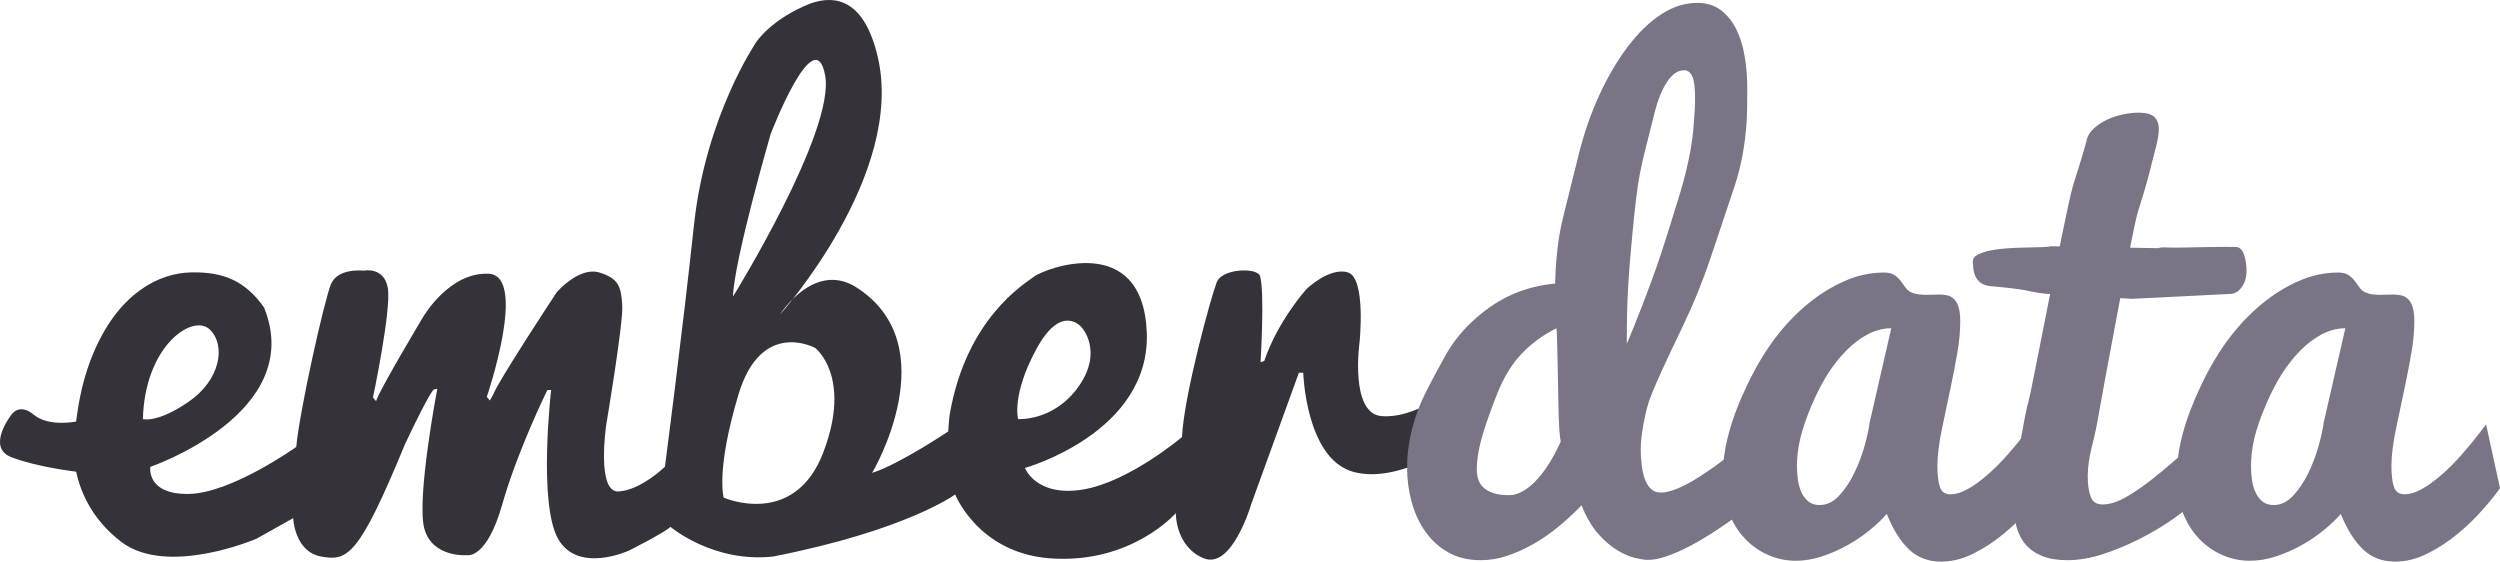
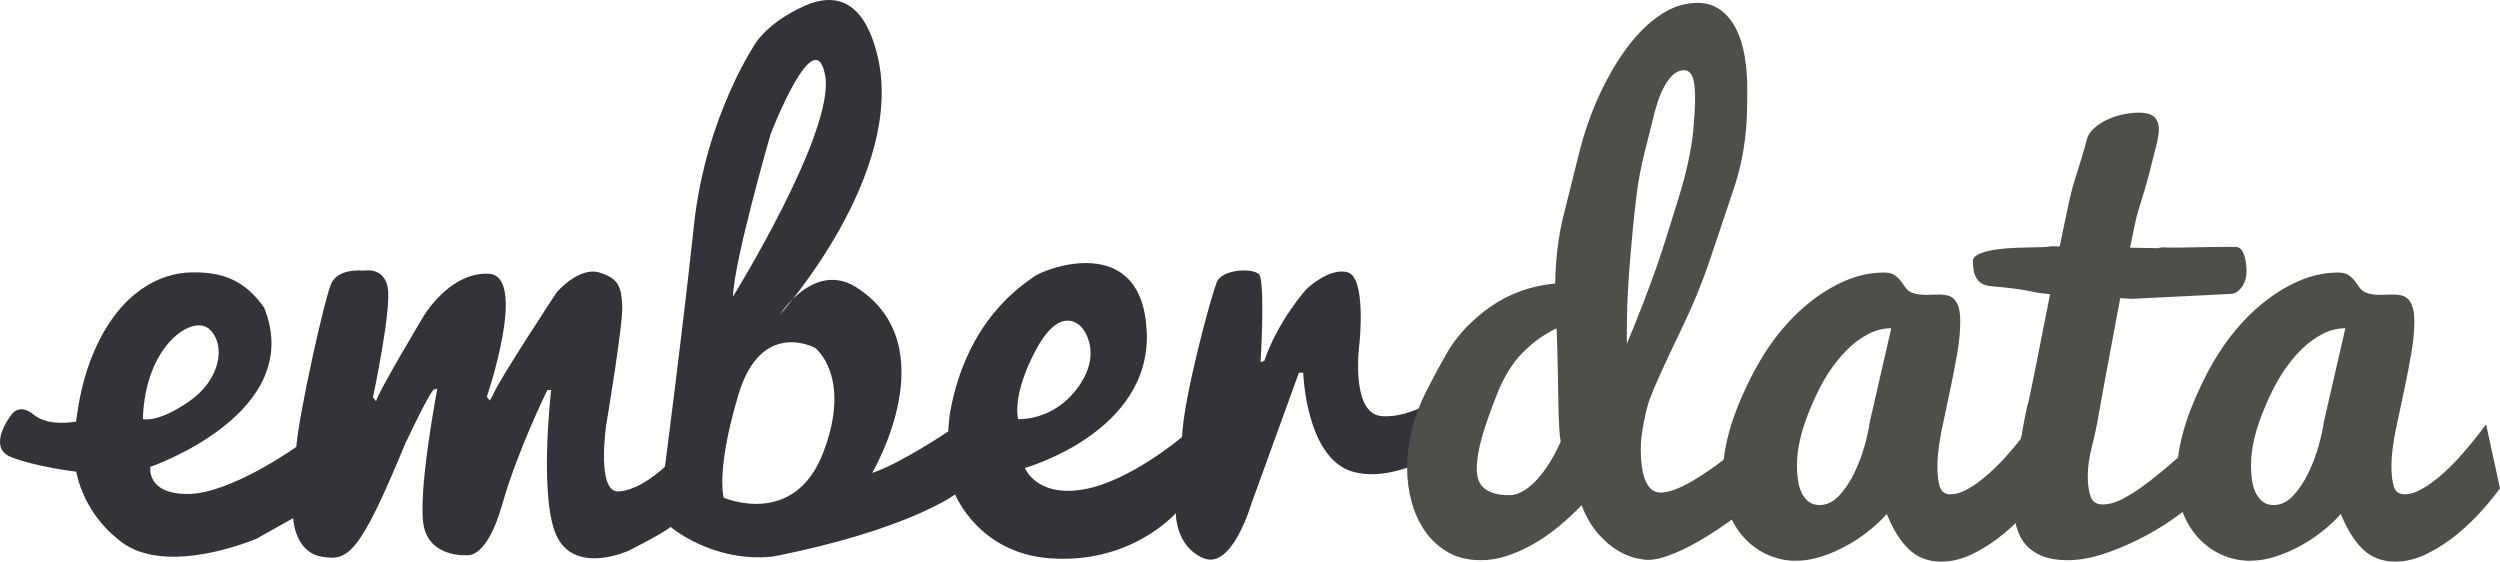
<svg xmlns="http://www.w3.org/2000/svg" version="1.1" id="Layer_1" x="0px" y="0px" width="579.812px" height="130.257px" viewBox="0 0 579.812 130.257" enable-background="new 0 0 579.812 130.257" xml:space="preserve">
  <path fill-rule="evenodd" clip-rule="evenodd" fill="#35323A" d="M341.702,94.365c-0.57-5.737-5.74-3.604-5.74-3.604  s-8.32,6.451-15.631,5.734c-7.318-0.719-5.02-17.078-5.02-17.078s1.57-14.992-2.73-16.25c-4.299-1.256-9.609,3.908-9.609,3.908  s-6.6,7.316-9.76,16.641l-0.859,0.287c0,0,1.01-16.354-0.141-20.084c-0.859-1.865-8.75-1.721-10.041,1.578  c-1.289,3.299-7.6,26.252-8.039,35.863c0,0-12.33,10.471-23.09,12.193c-10.76,1.721-13.34-5.021-13.34-5.021  s29.26-8.177,28.26-31.559c-1.01-23.383-23.6-14.735-26.16-12.813c-2.471,1.859-15.68,9.823-19.529,31.88  c-0.131,0.752-0.361,4.028-0.361,4.028s-11.33,7.603-17.639,9.612c0,0,17.639-29.695-3.881-43.18c-9.75-5.881-17.5,6.455-17.5,6.455  s29.119-32.419,22.67-59.818c-3.08-13.048-9.6-14.448-15.59-12.336c-9.09,3.586-12.529,8.893-12.529,8.893  s-11.762,17.07-14.49,42.462c-2.721,25.392-6.74,56.089-6.74,56.089s-5.59,5.451-10.76,5.738c-5.16,0.287-2.871-15.35-2.871-15.35  s4.021-23.812,3.73-27.828c-0.279-4.018-0.57-6.17-5.311-7.604c-4.729-1.435-9.889,4.59-9.889,4.59s-13.631,20.657-14.781,23.813  l-0.719,1.291l-0.711-0.861c0,0,9.611-28.116,0.43-28.546c-9.18-0.432-15.209,10.041-15.209,10.041s-10.471,17.501-10.9,19.51  l-0.721-0.861c0,0,4.311-20.369,3.441-25.391c-0.861-5.021-5.59-4.017-5.59-4.017s-6.021-0.718-7.602,3.155  s-7.318,29.552-8.039,37.729c0,0-15.061,10.76-24.961,10.902c-9.889,0.143-8.889-6.277-8.889-6.277s36.289-12.423,26.389-36.953  c-4.439-6.312-9.609-8.297-16.92-8.154c-7.318,0.144-16.4,4.608-22.279,17.806c-2.811,6.295-3.83,12.269-4.4,16.79  c0,0-6.359,1.296-9.799-1.573c-3.441-2.869-5.221,0-5.221,0s-5.91,7.534-0.02,9.83c5.879,2.295,15.059,3.368,15.059,3.368h-0.01  c0.85,4.016,3.301,10.839,10.461,16.279c10.76,8.176,31.41-0.752,31.41-0.752l8.469-4.752c0,0,0.281,7.764,6.451,8.899  c6.17,1.131,8.75-0.017,19.51-26.125c6.311-13.341,6.74-12.629,6.74-12.629l0.719-0.144c0,0-4.879,25.535-3.01,32.42  c1.861,6.885,10.041,6.168,10.041,6.168s4.449,0.86,8.029-11.762c3.59-12.625,10.471-26.539,10.471-26.539h0.869  c0,0-3.02,26.107,1.57,34.428s16.5,2.801,16.5,2.801s8.32-4.201,9.609-5.492c0,0,9.881,8.406,23.811,6.88  c31.131-6.128,42.211-14.401,42.211-14.401s5.35,13.553,21.92,14.81c18.93,1.435,29.26-10.478,29.26-10.478  s-0.141,7.746,6.459,10.471c6.59,2.726,11.041-12.588,11.041-12.588l11.049-30.446h1c0,0,0.58,19.796,11.48,22.952  s25.1-7.391,25.1-7.391S342.272,100.104,341.702,94.365L341.702,94.365z M33.142,97.199c0.43-17.069,11.619-24.53,15.49-20.8  c3.869,3.73,2.439,11.764-4.881,16.783C36.443,98.204,33.142,97.199,33.142,97.199L33.142,97.199z M178.742,31.069  c0,0,10.189-26.539,12.621-13.628c2.439,12.911-21.371,51.354-21.371,51.354C170.283,60.189,178.742,31.069,178.742,31.069  L178.742,31.069z M190.933,104.946c-6.74,17.645-23.092,10.473-23.092,10.473s-1.869-6.312,3.441-23.957  c5.309-17.645,17.789-10.758,17.789-10.758S197.683,87.302,190.933,104.946L190.933,104.946z M236.123,97.199  c0,0-1.58-5.594,4.299-16.353c5.891-10.76,10.48-4.877,10.48-4.877s5.02,5.451-0.719,13.627  C244.443,97.773,236.123,97.199,236.123,97.199L236.123,97.199z" />
-   <path fill="#7B7486" d="M392.712,30.229c0.279-3.143,0.42-5.635,0.42-7.477c0-2.424-0.221-4.107-0.66-5.051  c-0.43-0.941-1.061-1.414-1.881-1.414c-1.459,0-2.779,0.908-3.969,2.727c-1.191,1.816-2.141,4.161-2.861,7.029  c-0.719,2.869-1.5,5.989-2.35,9.358s-1.469,6.669-1.859,9.897c-0.391,3.23-0.699,6.142-0.939,8.734c-0.24,2.59-0.4,4.432-0.5,5.525  c-0.191,2.23-0.352,4.379-0.471,6.447c-0.129,2.069-0.211,3.957-0.26,5.662c-0.051,1.707-0.08,3.196-0.08,4.469  c0,1.275,0,2.252,0,2.934v0.684c2.5-5.98,4.801-11.934,6.9-17.869c0.879-2.528,1.75-5.168,2.6-7.91  c0.859-2.747,1.699-5.473,2.541-8.174c0.85-2.703,1.559-5.379,2.139-8.027C392.062,35.124,392.472,32.609,392.712,30.229  L392.712,30.229z M360.952,76.157c-2.961,1.446-5.6,3.361-7.91,5.736s-4.24,5.506-5.791,9.4c-1.549,3.891-2.729,7.24-3.539,10.045  c-0.801,2.805-1.211,5.338-1.211,7.603c0,0.703,0.102,1.403,0.301,2.106c0.211,0.701,0.57,1.334,1.109,1.897  c0.541,0.56,1.311,1.019,2.291,1.368c0.99,0.354,2.27,0.527,3.84,0.527c0.811,0,1.609-0.178,2.389-0.539  c0.791-0.354,1.541-0.823,2.262-1.399c0.719-0.576,1.398-1.235,2.049-1.972c0.65-0.734,1.25-1.502,1.791-2.299  c1.26-1.832,2.398-3.899,3.439-6.207c-0.141-0.633-0.25-1.64-0.34-3.021c-0.1-1.378-0.17-3.484-0.211-6.311  c-0.049-2.828-0.09-5.149-0.129-6.959c-0.051-1.81-0.08-3.459-0.109-4.955c-0.021-1.493-0.061-2.713-0.102-3.664  C361.032,76.564,360.991,76.111,360.952,76.157L360.952,76.157z M407.612,115.913c-3.191,2.619-6.33,4.957-9.432,7.006  c-1.299,0.856-2.658,1.705-4.1,2.539c-1.439,0.832-2.85,1.573-4.25,2.217c-1.379,0.644-2.738,1.166-4.049,1.572  c-1.311,0.404-2.521,0.606-3.6,0.606c-0.65,0-1.602-0.144-2.871-0.429c-1.26-0.289-2.641-0.869-4.131-1.752  c-1.5-0.881-2.988-2.158-4.479-3.824c-1.5-1.67-2.791-3.887-3.891-6.648c-1.67,1.715-3.43,3.348-5.301,4.895  c-1.869,1.549-3.809,2.896-5.809,4.037c-2.01,1.145-4.031,2.062-6.08,2.752c-2.041,0.691-4.111,1.037-6.18,1.037  c-2.91,0-5.441-0.606-7.57-1.82c-2.131-1.215-3.9-2.828-5.32-4.846c-1.41-2.014-2.471-4.299-3.16-6.857  c-0.699-2.555-1.049-5.202-1.049-7.934c0-2.912,0.369-5.861,1.119-8.848c0.74-2.98,1.811-5.875,3.23-8.676  c1.41-2.801,2.979-5.727,4.709-8.781c1.73-3.051,4.02-5.83,6.871-8.336c2.84-2.505,5.77-4.395,8.779-5.671  c3-1.274,6.211-2.071,9.629-2.392c0.131-5.83,0.75-10.967,1.852-15.41c1.1-4.441,2.289-9.221,3.57-14.34  c1.27-5.117,2.898-9.83,4.908-14.139c2.012-4.309,4.211-8.032,6.611-11.174c2.389-3.141,4.939-5.598,7.65-7.369  c2.709-1.771,5.5-2.659,8.389-2.659c2.111,0,3.91,0.551,5.391,1.651c1.48,1.102,2.68,2.562,3.6,4.385  c0.92,1.821,1.58,3.934,1.98,6.338c0.41,2.406,0.609,4.891,0.609,7.453c0,1.599-0.01,3.244-0.039,4.934  c-0.131,6.443-1.131,12.441-2.98,17.992c-1.859,5.549-3.699,11.037-5.52,16.459c-1.82,5.424-4.01,10.791-6.57,16.098  c-3.92,8.124-6.42,13.639-7.5,16.542c-0.23,0.635-0.461,1.407-0.701,2.315c-0.229,0.908-0.449,1.894-0.658,2.959  c-0.211,1.066-0.391,2.157-0.531,3.27c-0.139,1.111-0.209,2.189-0.209,3.23c0,1.317,0.08,2.566,0.24,3.746  c0.148,1.18,0.398,2.235,0.75,3.164c0.35,0.932,0.818,1.67,1.41,2.213c0.59,0.545,1.318,0.816,2.189,0.816  c0.859,0,1.789-0.17,2.799-0.51c1.012-0.338,2.08-0.801,3.201-1.391c1.119-0.588,2.25-1.256,3.389-2.002  c1.15-0.748,2.262-1.504,3.342-2.275c2.459-1.809,5.039-3.869,7.738-6.176L407.612,115.913L407.612,115.913z" />
-   <path fill="#7B7486" d="M416.751,107.964c0,1.158,0.08,2.28,0.24,3.369c0.15,1.088,0.43,2.059,0.84,2.916  c0.4,0.856,0.941,1.551,1.621,2.084c0.67,0.53,1.529,0.797,2.559,0.797c1.66,0,3.17-0.722,4.521-2.168  c1.35-1.445,2.52-3.186,3.5-5.219c0.99-2.033,1.789-4.136,2.4-6.303c0.609-2.168,0.998-3.977,1.18-5.424l5.02-21.883  c-1.84,0-3.641,0.457-5.391,1.367c-1.75,0.914-3.398,2.146-4.939,3.705c-1.551,1.557-2.98,3.336-4.279,5.338  c-1.301,2.002-2.58,4.473-3.842,7.407c-1.248,2.937-2.139,5.517-2.648,7.741C417.011,103.917,416.751,106.009,416.751,107.964  L416.751,107.964z M474.501,113.239c-1.029,1.451-2.41,3.152-4.139,5.105c-1.73,1.951-3.66,3.812-5.82,5.582  c-2.15,1.769-4.471,3.269-6.93,4.494c-2.471,1.225-4.941,1.836-7.41,1.836c-2.98,0-5.471-0.942-7.461-2.832  c-1.99-1.889-3.709-4.629-5.15-8.229c-1.09,1.244-2.42,2.509-4.01,3.797c-1.58,1.289-3.309,2.455-5.189,3.5  c-1.881,1.042-3.83,1.897-5.869,2.563c-2.031,0.668-4.07,1-6.111,1c-2.148,0-4.25-0.442-6.289-1.325  c-2.041-0.884-3.85-2.149-5.42-3.802c-1.57-1.654-2.83-3.668-3.77-6.045c-0.941-2.379-1.41-5.061-1.41-8.049  c0-3.353,0.469-6.797,1.42-10.33c0.949-3.533,2.41-7.354,4.398-11.471c1.99-4.115,4.121-7.669,6.4-10.666  c2.281-2.994,4.771-5.611,7.48-7.847c2.711-2.237,5.57-4.015,8.57-5.334s6.061-1.979,9.18-1.979c1.029,0,1.85,0.205,2.439,0.611  c0.58,0.409,1.07,0.875,1.451,1.395c0.379,0.522,0.76,1.035,1.119,1.533c0.359,0.497,0.811,0.861,1.35,1.088  c0.541,0.226,1.102,0.373,1.66,0.441c0.57,0.066,1.141,0.102,1.73,0.102c0.49,0,1-0.011,1.52-0.035  c0.521-0.021,1.031-0.031,1.531-0.031c0.67,0,1.309,0.066,1.889,0.201c0.59,0.138,1.111,0.431,1.561,0.886  c0.449,0.456,0.801,1.088,1.039,1.903c0.25,0.816,0.371,1.929,0.371,3.334c0,2.146-0.221,4.527-0.67,7.142  c-0.451,2.614-0.961,5.294-1.541,8.038s-1.238,5.87-1.979,9.384c-0.74,3.511-1.111,6.47-1.111,8.878c0,2.057,0.191,3.664,0.57,4.822  c0.381,1.161,1.201,1.74,2.461,1.74c0.939,0,1.92-0.234,2.959-0.7c1.031-0.47,2.07-1.08,3.131-1.834  c1.049-0.757,2.109-1.613,3.16-2.572c1.059-0.956,2.059-1.946,3-2.97c2.199-2.402,4.42-5.116,6.66-8.141L474.501,113.239  L474.501,113.239z" />
-   <path fill="#7B7486" d="M510.052,115.581c-1.609,1.481-3.621,3.062-6.02,4.747c-2.4,1.681-4.99,3.232-7.781,4.644  c-2.779,1.416-5.619,2.593-8.51,3.535c-2.9,0.942-5.65,1.414-8.25,1.414c-2.33,0-4.299-0.326-5.889-0.976  c-1.59-0.651-2.881-1.56-3.871-2.728c-0.99-1.166-1.689-2.594-2.119-4.273c-0.432-1.686-0.641-3.535-0.641-5.555  c0-2.827,0.311-6.127,0.939-9.896c1.301-7.798,2.131-12.176,2.5-13.14c0.611-1.917,8.49-43.576,10.33-50.152  c1.701-5.36,2.75-8.848,3.15-10.467c0.221-1.133,0.84-2.153,1.85-3.063c0.93-0.816,1.98-1.486,3.15-2.006  c1.17-0.523,2.381-0.908,3.641-1.158c1.25-0.25,2.389-0.375,3.398-0.375c1.852,0,3.111,0.348,3.771,1.045  c0.66,0.695,0.99,1.627,0.99,2.793c0,0.988-0.23,2.383-0.691,4.185c-0.459,1.804-0.988,3.858-1.568,6.163  c-0.592,2.309-1.471,5.271-2.621,8.896c-1.16,3.625-8.609,44.129-9.029,46.684c-0.43,2.559-0.961,5.1-1.611,7.624  c-0.639,2.522-0.969,4.817-0.969,6.879c0,2.021,0.229,3.622,0.68,4.812c0.439,1.188,1.359,1.783,2.76,1.783  c1.609,0,3.41-0.56,5.381-1.683c1.979-1.12,3.969-2.479,5.99-4.074c2.02-1.592,3.998-3.239,5.93-4.946  c1.93-1.705,3.629-3.164,5.109-4.375V115.581L510.052,115.581z" />
-   <path fill="#7B7486" d="M522.062,107.964c0,1.158,0.08,2.28,0.23,3.369c0.16,1.088,0.439,2.059,0.85,2.916  c0.4,0.856,0.939,1.551,1.619,2.084c0.672,0.53,1.521,0.797,2.561,0.797c1.66,0,3.17-0.722,4.521-2.168  c1.338-1.445,2.51-3.186,3.498-5.219c0.99-2.033,1.791-4.136,2.391-6.303c0.609-2.168,1.01-3.977,1.189-5.424l5.021-21.883  c-1.852,0-3.641,0.457-5.391,1.367c-1.75,0.914-3.4,2.146-4.949,3.705c-1.551,1.557-2.971,3.336-4.271,5.338  c-1.309,2.002-2.58,4.473-3.84,7.407c-1.26,2.937-2.139,5.517-2.66,7.741C522.321,103.917,522.062,106.009,522.062,107.964  L522.062,107.964z M579.812,113.239c-1.029,1.451-2.41,3.152-4.141,5.105c-1.729,1.951-3.67,3.812-5.818,5.582  c-2.16,1.769-4.471,3.269-6.941,4.494c-2.459,1.225-4.93,1.836-7.398,1.836c-2.98,0-5.471-0.942-7.461-2.832  c-1.99-1.889-3.711-4.629-5.16-8.229c-1.08,1.244-2.42,2.509-4,3.797c-1.59,1.289-3.311,2.455-5.189,3.5  c-1.881,1.042-3.84,1.897-5.871,2.563c-2.039,0.668-4.068,1-6.109,1c-2.15,0-4.25-0.442-6.291-1.325  c-2.049-0.884-3.85-2.149-5.42-3.802c-1.568-1.654-2.83-3.668-3.77-6.045c-0.939-2.379-1.42-5.061-1.42-8.049  c0-3.353,0.48-6.797,1.43-10.33c0.941-3.533,2.41-7.354,4.4-11.471c1.98-4.115,4.121-7.669,6.4-10.666  c2.279-2.994,4.77-5.611,7.48-7.847c2.709-2.237,5.57-4.015,8.57-5.334s6.059-1.979,9.17-1.979c1.039,0,1.85,0.205,2.439,0.611  c0.59,0.409,1.07,0.875,1.459,1.395c0.381,0.522,0.75,1.035,1.111,1.533c0.359,0.497,0.82,0.861,1.359,1.088  c0.539,0.226,1.09,0.373,1.66,0.441c0.561,0.066,1.141,0.102,1.73,0.102c0.49,0,1-0.011,1.52-0.035  c0.52-0.021,1.029-0.031,1.52-0.031c0.68,0,1.311,0.066,1.9,0.201c0.59,0.138,1.1,0.431,1.561,0.886  c0.449,0.456,0.789,1.088,1.039,1.903c0.25,0.816,0.371,1.929,0.371,3.334c0,2.146-0.221,4.527-0.67,7.142  c-0.451,2.614-0.971,5.294-1.541,8.038c-0.59,2.744-1.25,5.87-1.99,9.384c-0.74,3.511-1.109,6.47-1.109,8.878  c0,2.057,0.189,3.664,0.58,4.822c0.379,1.161,1.199,1.74,2.449,1.74c0.951,0,1.932-0.234,2.971-0.7  c1.029-0.47,2.07-1.08,3.119-1.834c1.061-0.757,2.111-1.613,3.17-2.572c1.051-0.956,2.051-1.946,3-2.97  c2.191-2.402,4.41-5.116,6.66-8.141L579.812,113.239L579.812,113.239z" />
-   <path fill="#7B7486" d="M500.562,57.561c0.35-0.167,0.949-0.226,1.791-0.179c0.85,0.051,1.818,0.064,2.92,0.047  c1.09-0.021,2.279-0.043,3.559-0.072c1.281-0.027,2.521-0.047,3.721-0.064c1.199-0.014,2.311-0.023,3.35-0.033  c1.041-0.006,1.9-0.002,2.58,0.006c0.801,0.011,1.41,0.482,1.811,1.416c0.41,0.935,0.65,2.129,0.719,3.582  c0.092,1.681-0.238,3.072-0.988,4.168c-0.75,1.099-1.602,1.67-2.551,1.718l-23,1.153l-19.949-1.164  c-1.221-0.141-2.16-0.281-2.842-0.424c-0.67-0.142-1.379-0.283-2.129-0.42c-0.75-0.139-1.699-0.279-2.859-0.422  c-1.15-0.143-2.82-0.311-5-0.503c-0.971-0.102-1.73-0.352-2.281-0.753c-0.539-0.398-0.939-0.88-1.219-1.445  c-0.26-0.562-0.441-1.156-0.512-1.783c-0.068-0.625-0.119-1.161-0.139-1.612c-0.031-0.71,0.33-1.272,1.09-1.685  c0.77-0.414,1.75-0.742,2.971-0.992c1.209-0.247,2.549-0.42,4.01-0.518c1.459-0.095,2.869-0.152,4.209-0.176  c1.35-0.021,2.551-0.049,3.621-0.081c1.059-0.028,1.789-0.099,2.189-0.21L500.562,57.561L500.562,57.561z" />
+   <path fill="#4E4F4B" d="M392.712,30.229c0.279-3.143,0.42-5.635,0.42-7.477c0-2.424-0.221-4.107-0.66-5.051  c-0.43-0.941-1.061-1.414-1.881-1.414c-1.459,0-2.779,0.908-3.969,2.727c-1.191,1.816-2.141,4.161-2.861,7.029  c-0.719,2.869-1.5,5.989-2.35,9.358s-1.469,6.669-1.859,9.897c-0.391,3.23-0.699,6.142-0.939,8.734c-0.24,2.59-0.4,4.432-0.5,5.525  c-0.191,2.23-0.352,4.379-0.471,6.447c-0.129,2.069-0.211,3.957-0.26,5.662c-0.051,1.707-0.08,3.196-0.08,4.469  c0,1.275,0,2.252,0,2.934v0.684c2.5-5.98,4.801-11.934,6.9-17.869c0.879-2.528,1.75-5.168,2.6-7.91  c0.859-2.747,1.699-5.473,2.541-8.174c0.85-2.703,1.559-5.379,2.139-8.027C392.062,35.124,392.472,32.609,392.712,30.229  L392.712,30.229z M360.952,76.157c-2.961,1.446-5.6,3.361-7.91,5.736s-4.24,5.506-5.791,9.4c-1.549,3.891-2.729,7.24-3.539,10.045  c-0.801,2.805-1.211,5.338-1.211,7.603c0,0.703,0.102,1.403,0.301,2.106c0.211,0.701,0.57,1.334,1.109,1.897  c0.541,0.56,1.311,1.019,2.291,1.368c0.99,0.354,2.27,0.527,3.84,0.527c0.811,0,1.609-0.178,2.389-0.539  c0.791-0.354,1.541-0.823,2.262-1.399c0.719-0.576,1.398-1.235,2.049-1.972c0.65-0.734,1.25-1.502,1.791-2.299  c1.26-1.832,2.398-3.899,3.439-6.207c-0.141-0.633-0.25-1.64-0.34-3.021c-0.1-1.378-0.17-3.484-0.211-6.311  c-0.049-2.828-0.09-5.149-0.129-6.959c-0.051-1.81-0.08-3.459-0.109-4.955c-0.021-1.493-0.061-2.713-0.102-3.664  C361.032,76.564,360.991,76.111,360.952,76.157L360.952,76.157z M407.612,115.913c-3.191,2.619-6.33,4.957-9.432,7.006  c-1.299,0.856-2.658,1.705-4.1,2.539c-1.439,0.832-2.85,1.573-4.25,2.217c-1.379,0.644-2.738,1.166-4.049,1.572  c-1.311,0.404-2.521,0.606-3.6,0.606c-0.65,0-1.602-0.144-2.871-0.429c-1.26-0.289-2.641-0.869-4.131-1.752  c-1.5-0.881-2.988-2.158-4.479-3.824c-1.5-1.67-2.791-3.887-3.891-6.648c-1.67,1.715-3.43,3.348-5.301,4.895  c-1.869,1.549-3.809,2.896-5.809,4.037c-2.01,1.145-4.031,2.062-6.08,2.752c-2.041,0.691-4.111,1.037-6.18,1.037  c-2.91,0-5.441-0.606-7.57-1.82c-2.131-1.215-3.9-2.828-5.32-4.846c-1.41-2.014-2.471-4.299-3.16-6.857  c-0.699-2.555-1.049-5.202-1.049-7.934c0-2.912,0.369-5.861,1.119-8.848c0.74-2.98,1.811-5.875,3.23-8.676  c1.41-2.801,2.979-5.727,4.709-8.781c1.73-3.051,4.02-5.83,6.871-8.336c2.84-2.505,5.77-4.395,8.779-5.671  c3-1.274,6.211-2.071,9.629-2.392c0.131-5.83,0.75-10.967,1.852-15.41c1.1-4.441,2.289-9.221,3.57-14.34  c1.27-5.117,2.898-9.83,4.908-14.139c2.012-4.309,4.211-8.032,6.611-11.174c2.389-3.141,4.939-5.598,7.65-7.369  c2.709-1.771,5.5-2.659,8.389-2.659c2.111,0,3.91,0.551,5.391,1.651c1.48,1.102,2.68,2.562,3.6,4.385  c0.92,1.821,1.58,3.934,1.98,6.338c0.41,2.406,0.609,4.891,0.609,7.453c0,1.599-0.01,3.244-0.039,4.934  c-0.131,6.443-1.131,12.441-2.98,17.992c-1.859,5.549-3.699,11.037-5.52,16.459c-1.82,5.424-4.01,10.791-6.57,16.098  c-3.92,8.124-6.42,13.639-7.5,16.542c-0.23,0.635-0.461,1.407-0.701,2.315c-0.229,0.908-0.449,1.894-0.658,2.959  c-0.211,1.066-0.391,2.157-0.531,3.27c-0.139,1.111-0.209,2.189-0.209,3.23c0,1.317,0.08,2.566,0.24,3.746  c0.148,1.18,0.398,2.235,0.75,3.164c0.35,0.932,0.818,1.67,1.41,2.213c0.59,0.545,1.318,0.816,2.189,0.816  c0.859,0,1.789-0.17,2.799-0.51c1.012-0.338,2.08-0.801,3.201-1.391c1.119-0.588,2.25-1.256,3.389-2.002  c1.15-0.748,2.262-1.504,3.342-2.275c2.459-1.809,5.039-3.869,7.738-6.176L407.612,115.913L407.612,115.913z" />
+   <path fill="#4E4F4B" d="M416.751,107.964c0,1.158,0.08,2.28,0.24,3.369c0.15,1.088,0.43,2.059,0.84,2.916  c0.4,0.856,0.941,1.551,1.621,2.084c0.67,0.53,1.529,0.797,2.559,0.797c1.66,0,3.17-0.722,4.521-2.168  c1.35-1.445,2.52-3.186,3.5-5.219c0.99-2.033,1.789-4.136,2.4-6.303c0.609-2.168,0.998-3.977,1.18-5.424l5.02-21.883  c-1.84,0-3.641,0.457-5.391,1.367c-1.75,0.914-3.398,2.146-4.939,3.705c-1.551,1.557-2.98,3.336-4.279,5.338  c-1.301,2.002-2.58,4.473-3.842,7.407c-1.248,2.937-2.139,5.517-2.648,7.741C417.011,103.917,416.751,106.009,416.751,107.964  L416.751,107.964z M474.501,113.239c-1.029,1.451-2.41,3.152-4.139,5.105c-1.73,1.951-3.66,3.812-5.82,5.582  c-2.15,1.769-4.471,3.269-6.93,4.494c-2.471,1.225-4.941,1.836-7.41,1.836c-2.98,0-5.471-0.942-7.461-2.832  c-1.99-1.889-3.709-4.629-5.15-8.229c-1.09,1.244-2.42,2.509-4.01,3.797c-1.58,1.289-3.309,2.455-5.189,3.5  c-1.881,1.042-3.83,1.897-5.869,2.563c-2.031,0.668-4.07,1-6.111,1c-2.148,0-4.25-0.442-6.289-1.325  c-2.041-0.884-3.85-2.149-5.42-3.802c-1.57-1.654-2.83-3.668-3.77-6.045c-0.941-2.379-1.41-5.061-1.41-8.049  c0-3.353,0.469-6.797,1.42-10.33c0.949-3.533,2.41-7.354,4.398-11.471c1.99-4.115,4.121-7.669,6.4-10.666  c2.281-2.994,4.771-5.611,7.48-7.847c2.711-2.237,5.57-4.015,8.57-5.334s6.061-1.979,9.18-1.979c1.029,0,1.85,0.205,2.439,0.611  c0.58,0.409,1.07,0.875,1.451,1.395c0.379,0.522,0.76,1.035,1.119,1.533c0.359,0.497,0.811,0.861,1.35,1.088  c0.541,0.226,1.102,0.373,1.66,0.441c0.57,0.066,1.141,0.102,1.73,0.102c0.49,0,1-0.011,1.52-0.035  c0.521-0.021,1.031-0.031,1.531-0.031c0.67,0,1.309,0.066,1.889,0.201c0.59,0.138,1.111,0.431,1.561,0.886  c0.449,0.456,0.801,1.088,1.039,1.903c0.25,0.816,0.371,1.929,0.371,3.334c0,2.146-0.221,4.527-0.67,7.142  c-0.451,2.614-0.961,5.294-1.541,8.038s-1.238,5.87-1.979,9.384c-0.74,3.511-1.111,6.47-1.111,8.878c0,2.057,0.191,3.664,0.57,4.822  c0.381,1.161,1.201,1.74,2.461,1.74c0.939,0,1.92-0.234,2.959-0.7c1.031-0.47,2.07-1.08,3.131-1.834  c1.049-0.757,2.109-1.613,3.16-2.572c1.059-0.956,2.059-1.946,3-2.97c2.199-2.402,4.42-5.116,6.66-8.141L474.501,113.239  L474.501,113.239z" />
+   <path fill="#4E4F4B" d="M510.052,115.581c-1.609,1.481-3.621,3.062-6.02,4.747c-2.4,1.681-4.99,3.232-7.781,4.644  c-2.779,1.416-5.619,2.593-8.51,3.535c-2.9,0.942-5.65,1.414-8.25,1.414c-2.33,0-4.299-0.326-5.889-0.976  c-1.59-0.651-2.881-1.56-3.871-2.728c-0.99-1.166-1.689-2.594-2.119-4.273c-0.432-1.686-0.641-3.535-0.641-5.555  c0-2.827,0.311-6.127,0.939-9.896c1.301-7.798,2.131-12.176,2.5-13.14c0.611-1.917,8.49-43.576,10.33-50.152  c1.701-5.36,2.75-8.848,3.15-10.467c0.221-1.133,0.84-2.153,1.85-3.063c0.93-0.816,1.98-1.486,3.15-2.006  c1.17-0.523,2.381-0.908,3.641-1.158c1.25-0.25,2.389-0.375,3.398-0.375c1.852,0,3.111,0.348,3.771,1.045  c0.66,0.695,0.99,1.627,0.99,2.793c0,0.988-0.23,2.383-0.691,4.185c-0.459,1.804-0.988,3.858-1.568,6.163  c-0.592,2.309-1.471,5.271-2.621,8.896c-1.16,3.625-8.609,44.129-9.029,46.684c-0.43,2.559-0.961,5.1-1.611,7.624  c-0.639,2.522-0.969,4.817-0.969,6.879c0,2.021,0.229,3.622,0.68,4.812c0.439,1.188,1.359,1.783,2.76,1.783  c1.609,0,3.41-0.56,5.381-1.683c1.979-1.12,3.969-2.479,5.99-4.074c2.02-1.592,3.998-3.239,5.93-4.946  c1.93-1.705,3.629-3.164,5.109-4.375V115.581L510.052,115.581z" />
+   <path fill="#4E4F4B" d="M522.062,107.964c0,1.158,0.08,2.28,0.23,3.369c0.16,1.088,0.439,2.059,0.85,2.916  c0.4,0.856,0.939,1.551,1.619,2.084c0.672,0.53,1.521,0.797,2.561,0.797c1.66,0,3.17-0.722,4.521-2.168  c1.338-1.445,2.51-3.186,3.498-5.219c0.99-2.033,1.791-4.136,2.391-6.303c0.609-2.168,1.01-3.977,1.189-5.424l5.021-21.883  c-1.852,0-3.641,0.457-5.391,1.367c-1.75,0.914-3.4,2.146-4.949,3.705c-1.551,1.557-2.971,3.336-4.271,5.338  c-1.309,2.002-2.58,4.473-3.84,7.407c-1.26,2.937-2.139,5.517-2.66,7.741C522.321,103.917,522.062,106.009,522.062,107.964  L522.062,107.964z M579.812,113.239c-1.029,1.451-2.41,3.152-4.141,5.105c-1.729,1.951-3.67,3.812-5.818,5.582  c-2.16,1.769-4.471,3.269-6.941,4.494c-2.459,1.225-4.93,1.836-7.398,1.836c-2.98,0-5.471-0.942-7.461-2.832  c-1.99-1.889-3.711-4.629-5.16-8.229c-1.08,1.244-2.42,2.509-4,3.797c-1.59,1.289-3.311,2.455-5.189,3.5  c-1.881,1.042-3.84,1.897-5.871,2.563c-2.039,0.668-4.068,1-6.109,1c-2.15,0-4.25-0.442-6.291-1.325  c-2.049-0.884-3.85-2.149-5.42-3.802c-1.568-1.654-2.83-3.668-3.77-6.045c-0.939-2.379-1.42-5.061-1.42-8.049  c0-3.353,0.48-6.797,1.43-10.33c0.941-3.533,2.41-7.354,4.4-11.471c1.98-4.115,4.121-7.669,6.4-10.666  c2.279-2.994,4.77-5.611,7.48-7.847c2.709-2.237,5.57-4.015,8.57-5.334s6.059-1.979,9.17-1.979c1.039,0,1.85,0.205,2.439,0.611  c0.59,0.409,1.07,0.875,1.459,1.395c0.381,0.522,0.75,1.035,1.111,1.533c0.359,0.497,0.82,0.861,1.359,1.088  c0.539,0.226,1.09,0.373,1.66,0.441c0.561,0.066,1.141,0.102,1.73,0.102c0.49,0,1-0.011,1.52-0.035  c0.52-0.021,1.029-0.031,1.52-0.031c0.68,0,1.311,0.066,1.9,0.201c0.59,0.138,1.1,0.431,1.561,0.886  c0.449,0.456,0.789,1.088,1.039,1.903c0.25,0.816,0.371,1.929,0.371,3.334c0,2.146-0.221,4.527-0.67,7.142  c-0.451,2.614-0.971,5.294-1.541,8.038c-0.59,2.744-1.25,5.87-1.99,9.384c-0.74,3.511-1.109,6.47-1.109,8.878  c0,2.057,0.189,3.664,0.58,4.822c0.379,1.161,1.199,1.74,2.449,1.74c0.951,0,1.932-0.234,2.971-0.7  c1.029-0.47,2.07-1.08,3.119-1.834c1.061-0.757,2.111-1.613,3.17-2.572c1.051-0.956,2.051-1.946,3-2.97  c2.191-2.402,4.41-5.116,6.66-8.141L579.812,113.239L579.812,113.239z" />
+   <path fill="#4E4F4B" d="M500.562,57.561c0.35-0.167,0.949-0.226,1.791-0.179c0.85,0.051,1.818,0.064,2.92,0.047  c1.09-0.021,2.279-0.043,3.559-0.072c1.281-0.027,2.521-0.047,3.721-0.064c1.199-0.014,2.311-0.023,3.35-0.033  c1.041-0.006,1.9-0.002,2.58,0.006c0.801,0.011,1.41,0.482,1.811,1.416c0.41,0.935,0.65,2.129,0.719,3.582  c0.092,1.681-0.238,3.072-0.988,4.168c-0.75,1.099-1.602,1.67-2.551,1.718l-23,1.153l-19.949-1.164  c-1.221-0.141-2.16-0.281-2.842-0.424c-0.67-0.142-1.379-0.283-2.129-0.42c-0.75-0.139-1.699-0.279-2.859-0.422  c-1.15-0.143-2.82-0.311-5-0.503c-0.971-0.102-1.73-0.352-2.281-0.753c-0.539-0.398-0.939-0.88-1.219-1.445  c-0.26-0.562-0.441-1.156-0.512-1.783c-0.068-0.625-0.119-1.161-0.139-1.612c-0.031-0.71,0.33-1.272,1.09-1.685  c0.77-0.414,1.75-0.742,2.971-0.992c1.209-0.247,2.549-0.42,4.01-0.518c1.459-0.095,2.869-0.152,4.209-0.176  c1.35-0.021,2.551-0.049,3.621-0.081c1.059-0.028,1.789-0.099,2.189-0.21L500.562,57.561L500.562,57.561z" />
</svg>
